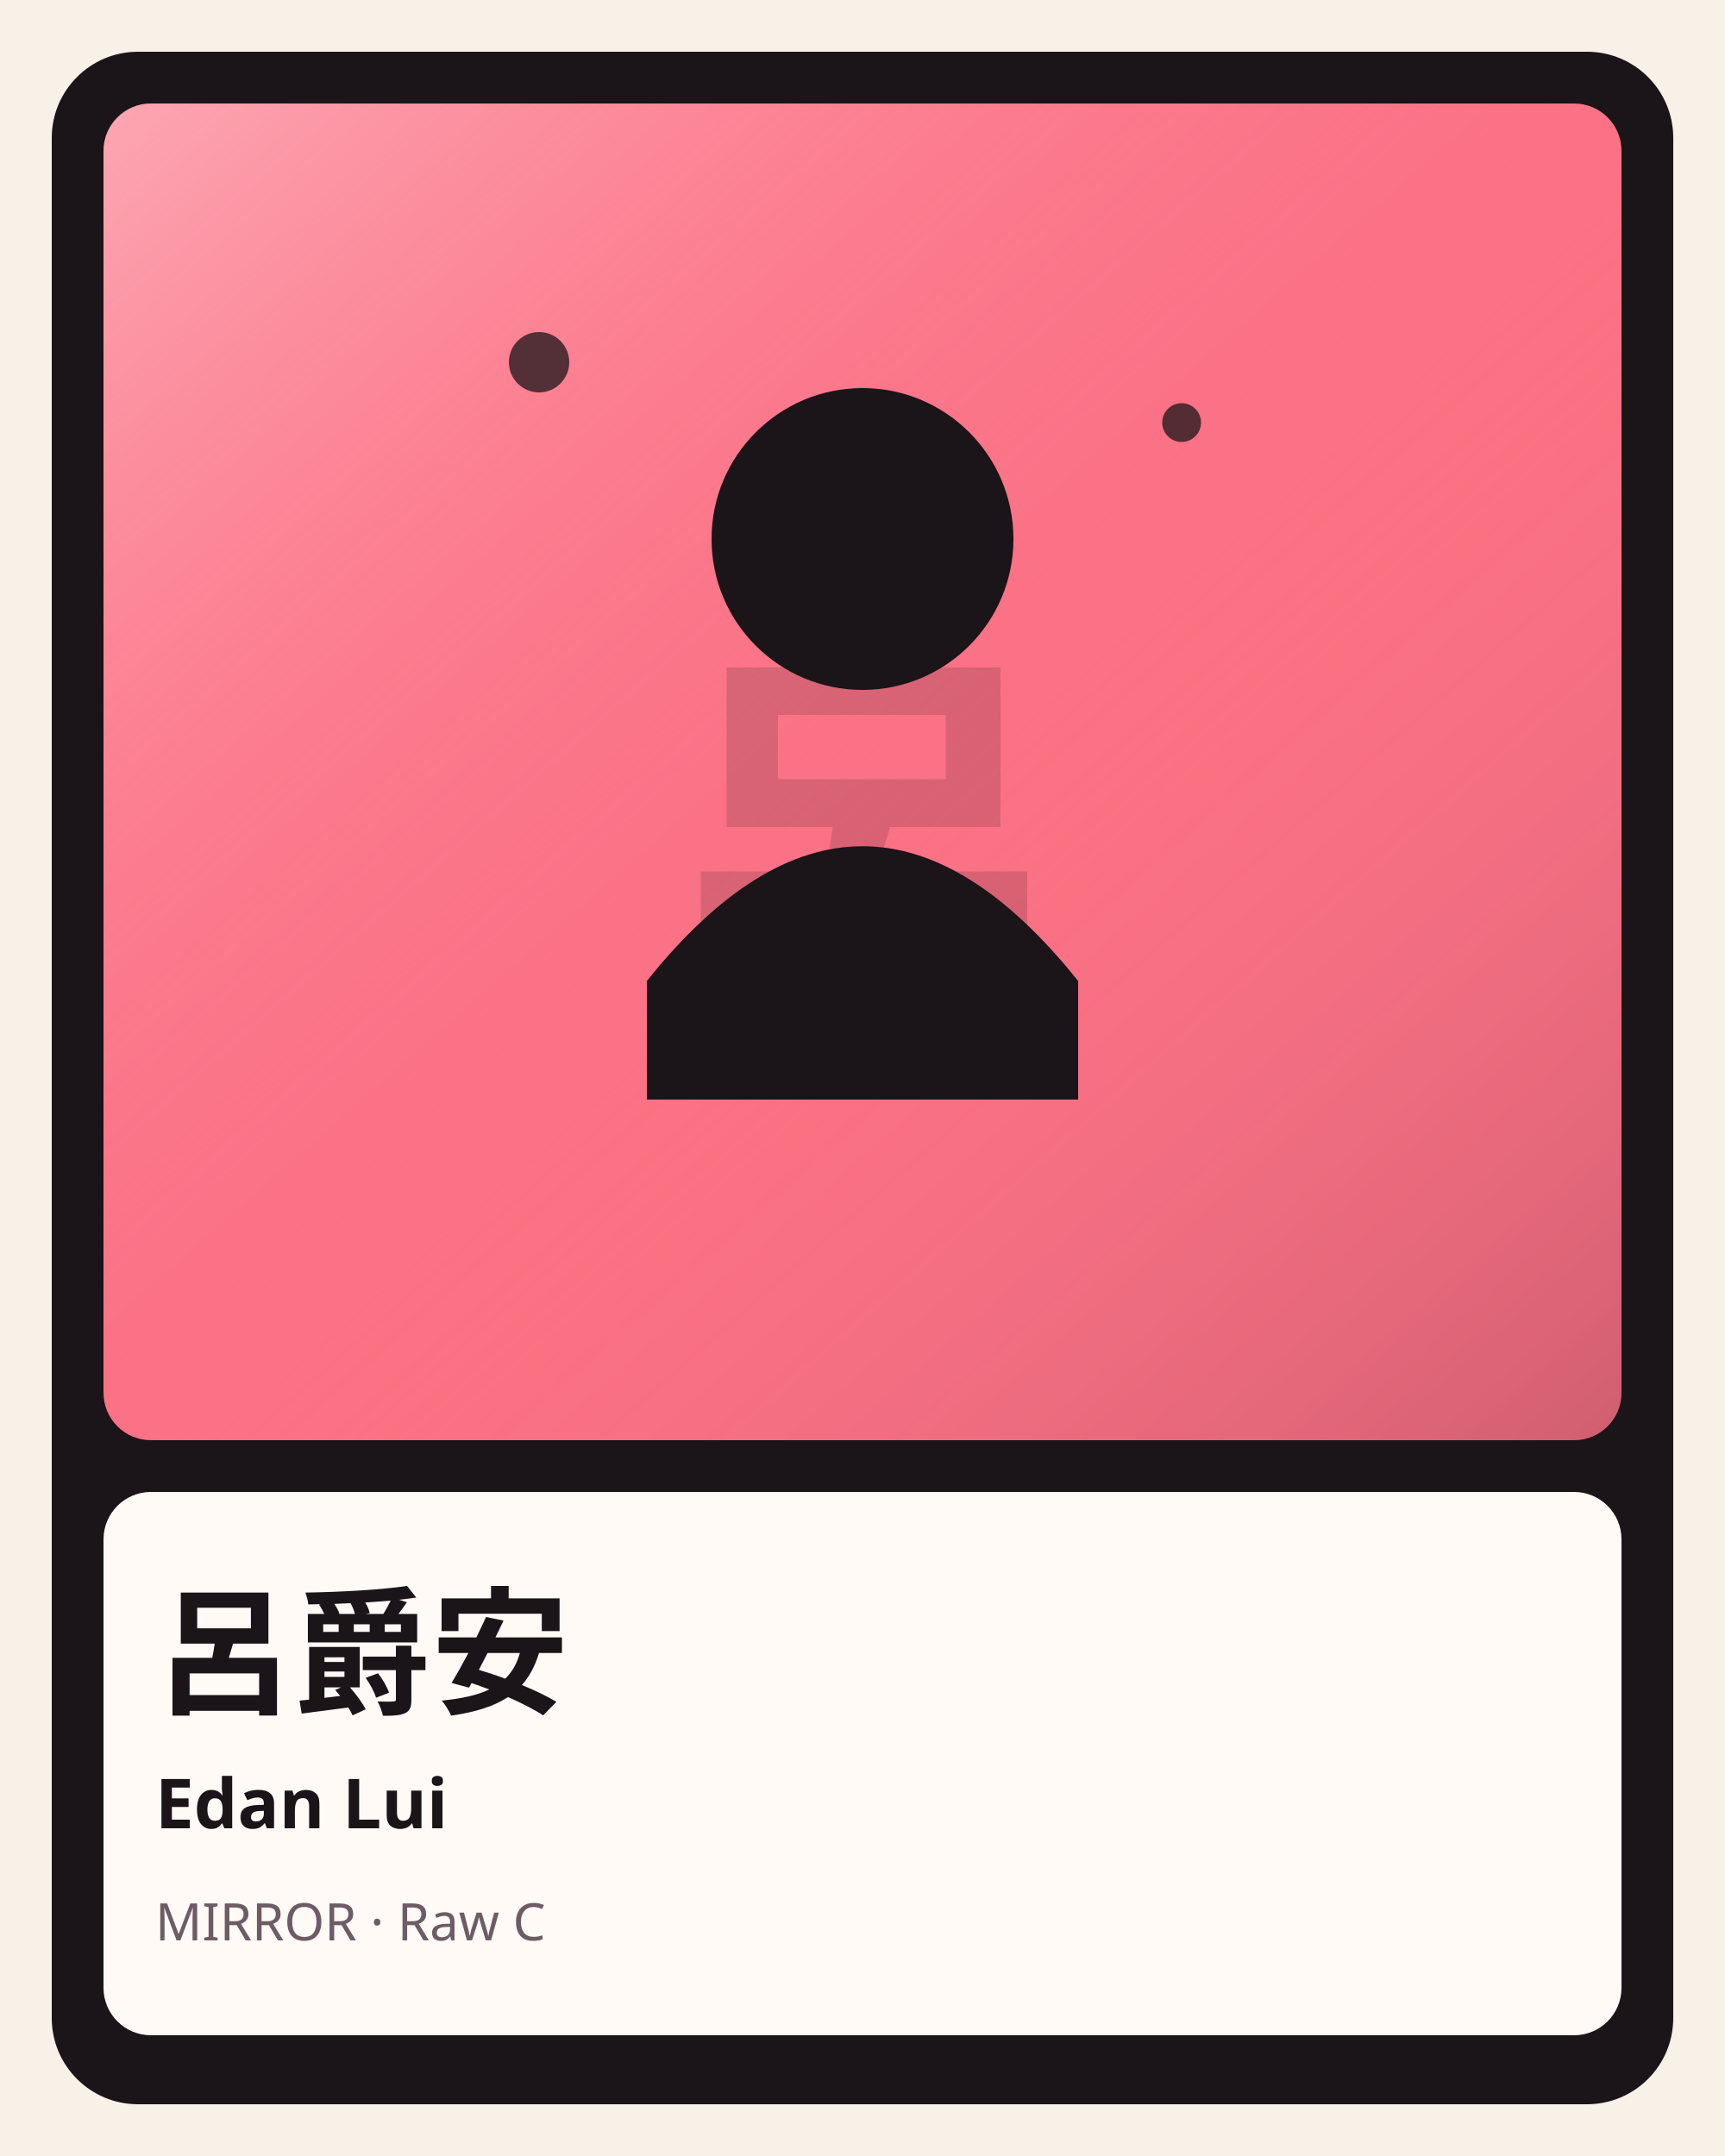
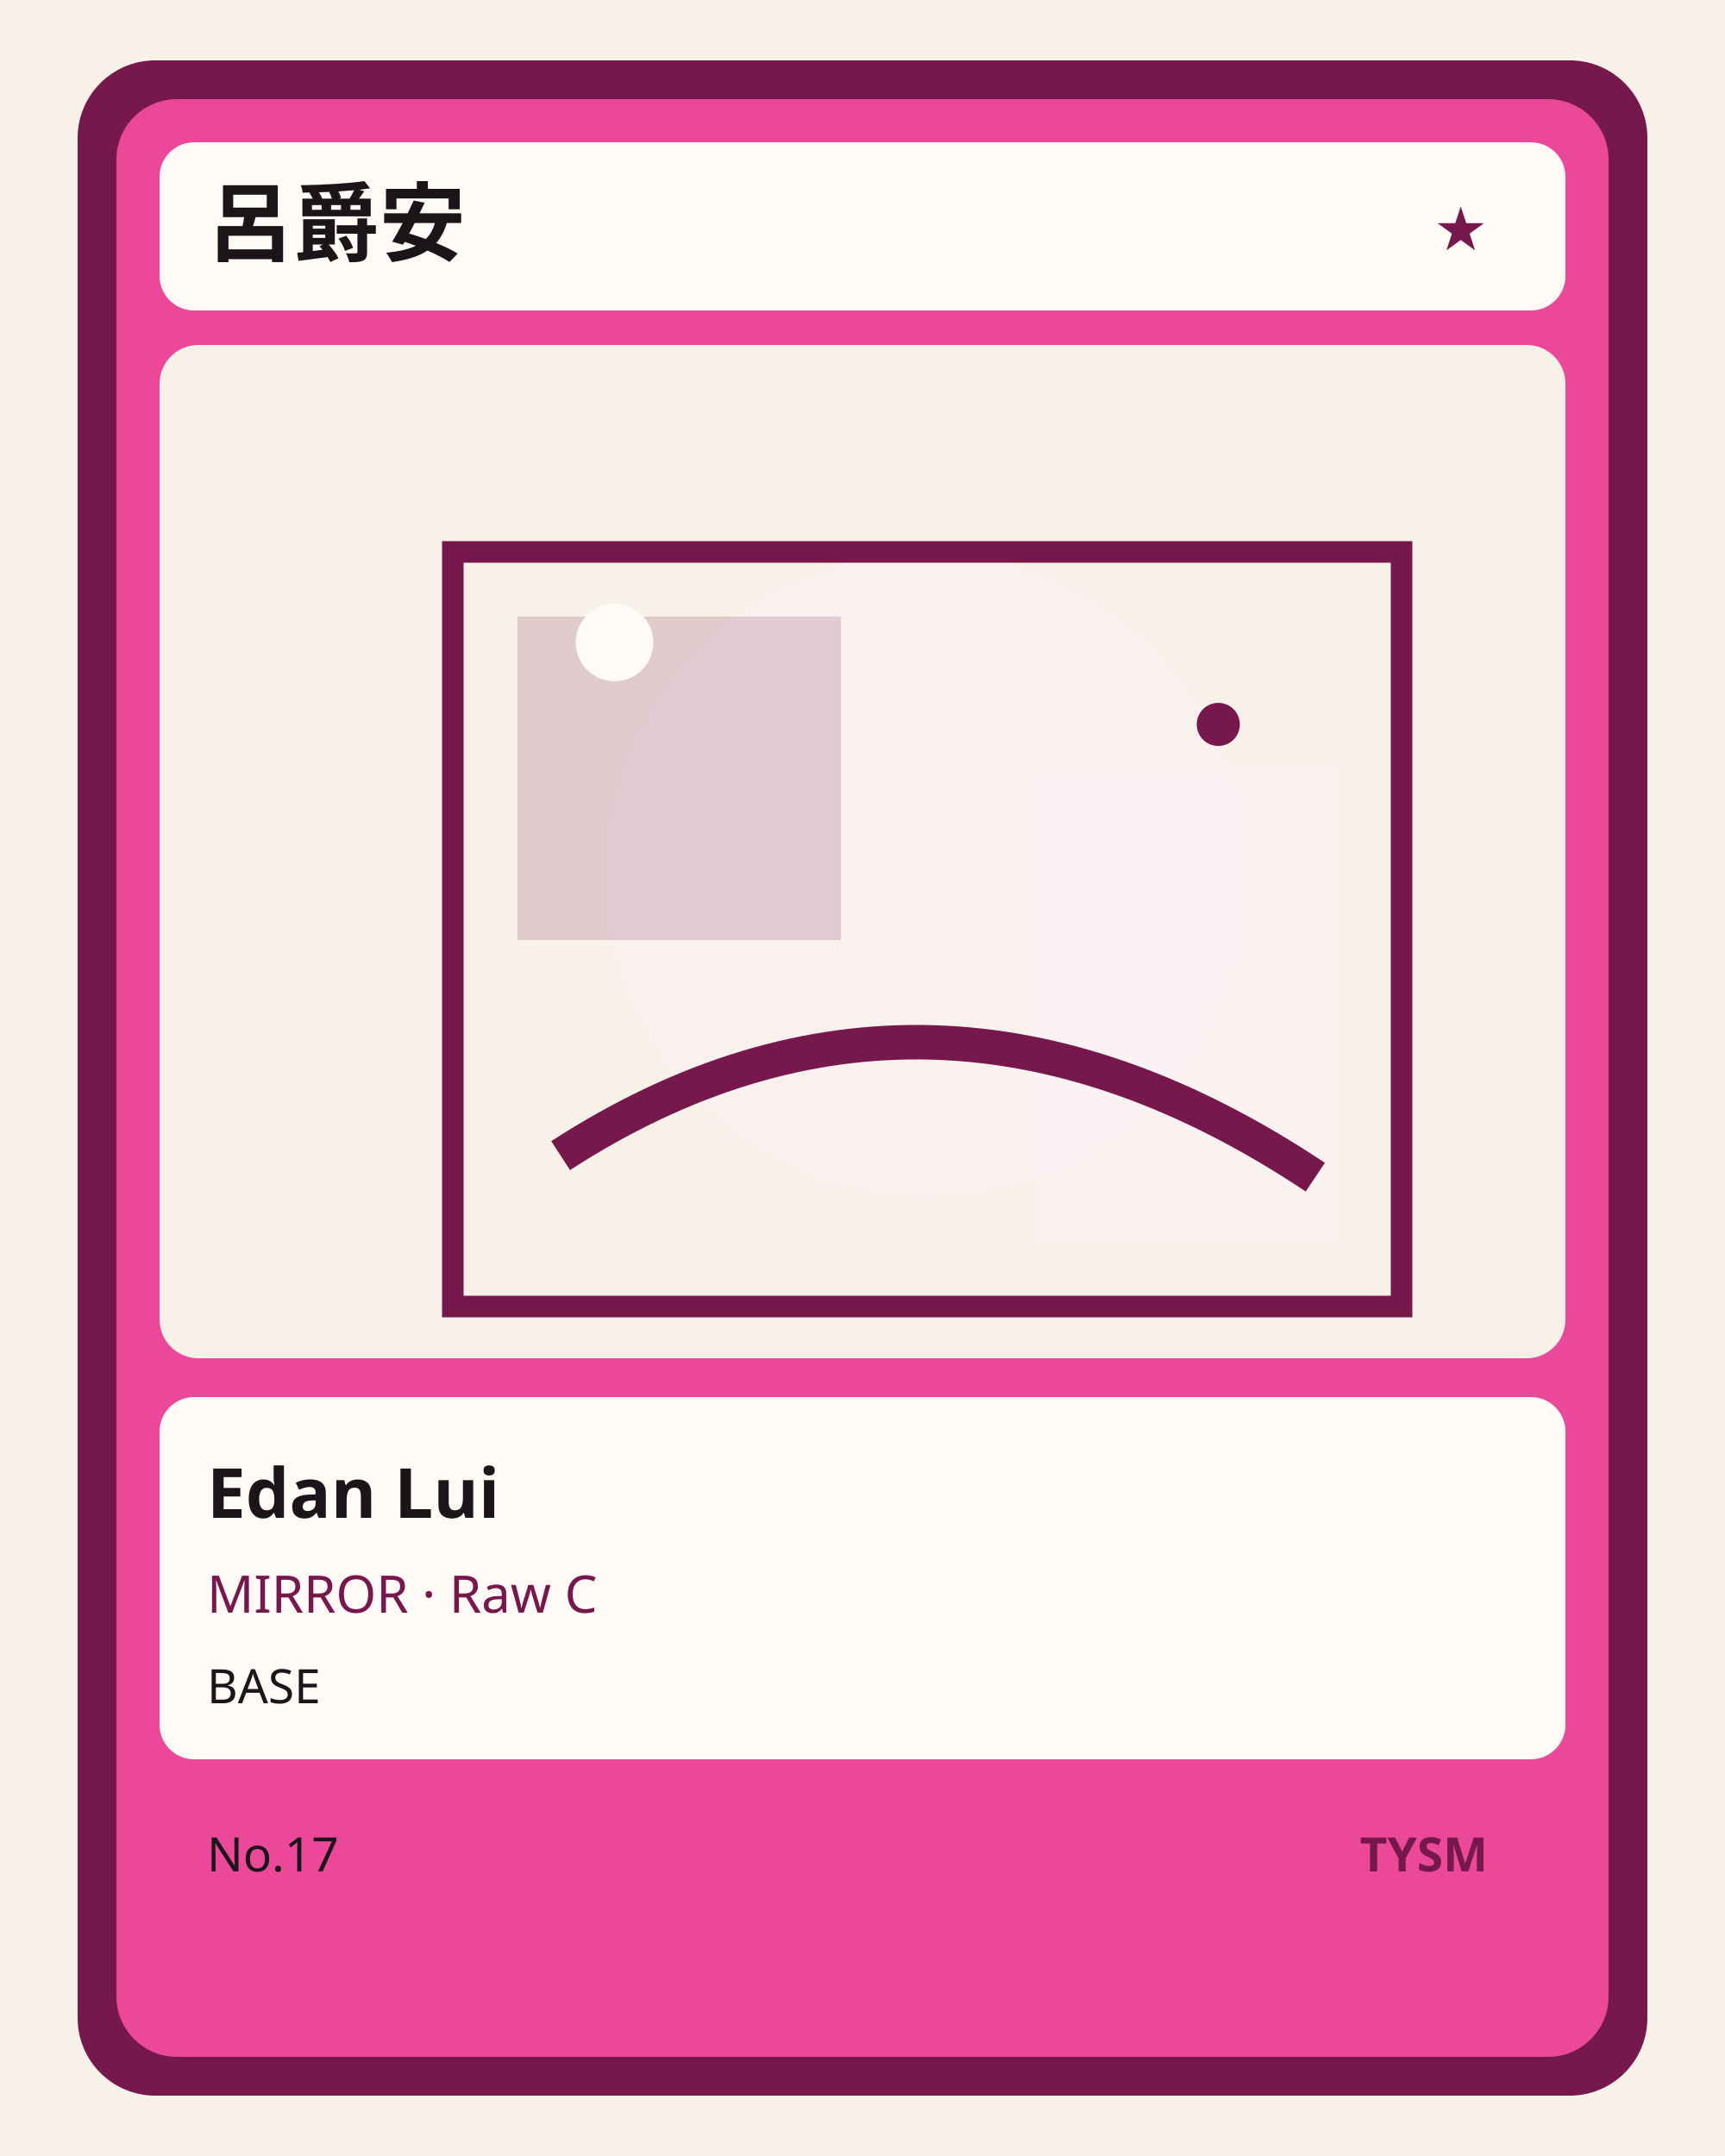
<svg xmlns="http://www.w3.org/2000/svg" width="800" height="1000" viewBox="0 0 800 1000" role="img" aria-label="呂爵安 Edan Lui">
  <rect width="800" height="1000" fill="#f7f1e8" />
-   <rect x="24" y="24" width="752" height="952" rx="40" fill="#1b1418" />
-   <rect x="48" y="48" width="704" height="620" rx="22" fill="#fb7185" />
-   <rect x="48" y="48" width="704" height="620" rx="22" fill="url(#sheen)" />
-   <text x="400" y="470" text-anchor="middle" fill="#1b1418" fill-opacity="0.16" font-size="200" font-family="ui-sans-serif, system-ui, sans-serif" font-weight="700">呂</text>
-   <circle cx="400" cy="250" r="70" fill="#1b1418" />
-   <path d="M300 455 Q400 330 500 455 V510 H300 Z" fill="#1b1418" />
-   <circle cx="250" cy="168" r="14" fill="#1b1418" opacity="0.75" />
-   <circle cx="548" cy="196" r="9" fill="#1b1418" opacity="0.75" />
-   <rect x="48" y="692" width="704" height="252" rx="22" fill="#fffaf6" />
-   <text x="72" y="790" fill="#1b1418" font-size="64" font-family="ui-sans-serif, system-ui, sans-serif" font-weight="700">呂爵安</text>
-   <text x="72" y="848" fill="#1b1418" font-size="32" font-family="ui-sans-serif, system-ui, sans-serif" font-weight="600">Edan Lui</text>
-   <text x="72" y="900" fill="#6d5c66" font-size="24" font-family="ui-sans-serif, system-ui, sans-serif">MIRROR · Raw C</text>
-   <defs>
-     <linearGradient id="sheen" x1="0" y1="0" x2="1" y2="1">
-       <stop offset="0" stop-color="#fff1f2" stop-opacity="0.42" />
-       <stop offset="0.55" stop-color="#fb7185" stop-opacity="0" />
-       <stop offset="1" stop-color="#1b1418" stop-opacity="0.2" />
-     </linearGradient>
-   </defs>
+   <g>
+     <rect x="36" y="28" width="728" height="944" rx="36" fill="#76184c" />
+     <rect x="54" y="46" width="692" height="908" rx="28" fill="#ec4899" />
+     <rect x="74" y="66" width="652" height="78" rx="16" fill="#fffaf6" />
+     <text x="96" y="118" fill="#1b1418" font-size="40" font-family="ui-sans-serif, system-ui, sans-serif" font-weight="700">呂爵安</text>
+     <text x="690" y="116" text-anchor="end" fill="#76184c" font-size="28" font-family="ui-sans-serif, system-ui, sans-serif" font-weight="700">★</text>
+     <rect x="74" y="160" width="652" height="470" rx="18" fill="#f7f1e8" />
+     <g transform="translate(90,176)">
+       <circle cx="340" cy="230" r="150" fill="#fdf2f8" opacity="0.35" />
+       <path d="M120 80 H560 V430 H120 Z" fill="none" stroke="#76184c" stroke-width="10" />
+       <path d="M150 110 H300 V260 H150 Z" fill="#76184c" opacity="0.18" />
+       <path d="M390 180 H530 V400 H390 Z" fill="#fdf2f8" opacity="0.55" />
+       <path d="M170 360 Q340 250 520 370" fill="none" stroke="#76184c" stroke-width="16" />
+       <circle cx="195" cy="122" r="18" fill="#fffaf6" />
+       <circle cx="475" cy="160" r="10" fill="#76184c" />
+     </g>
+     <rect x="74" y="648" width="652" height="168" rx="16" fill="#fffaf6" />
+     <text x="96" y="704" fill="#1b1418" font-size="32" font-family="ui-sans-serif, system-ui, sans-serif" font-weight="700">Edan Lui</text>
+     <text x="96" y="748" fill="#76184c" font-size="24" font-family="ui-sans-serif, system-ui, sans-serif">MIRROR · Raw C</text>
+     <text x="96" y="790" fill="#1b1418" font-size="22" font-family="ui-sans-serif, system-ui, sans-serif">BASE</text>
+     <text x="96" y="868" fill="#1b1418" font-size="22" font-family="ui-sans-serif, system-ui, sans-serif">No.17</text>
+     <text x="690" y="868" text-anchor="end" fill="#76184c" font-size="22" font-family="ui-sans-serif, system-ui, sans-serif" font-weight="700">TYSM</text>
+   </g>
</svg>
